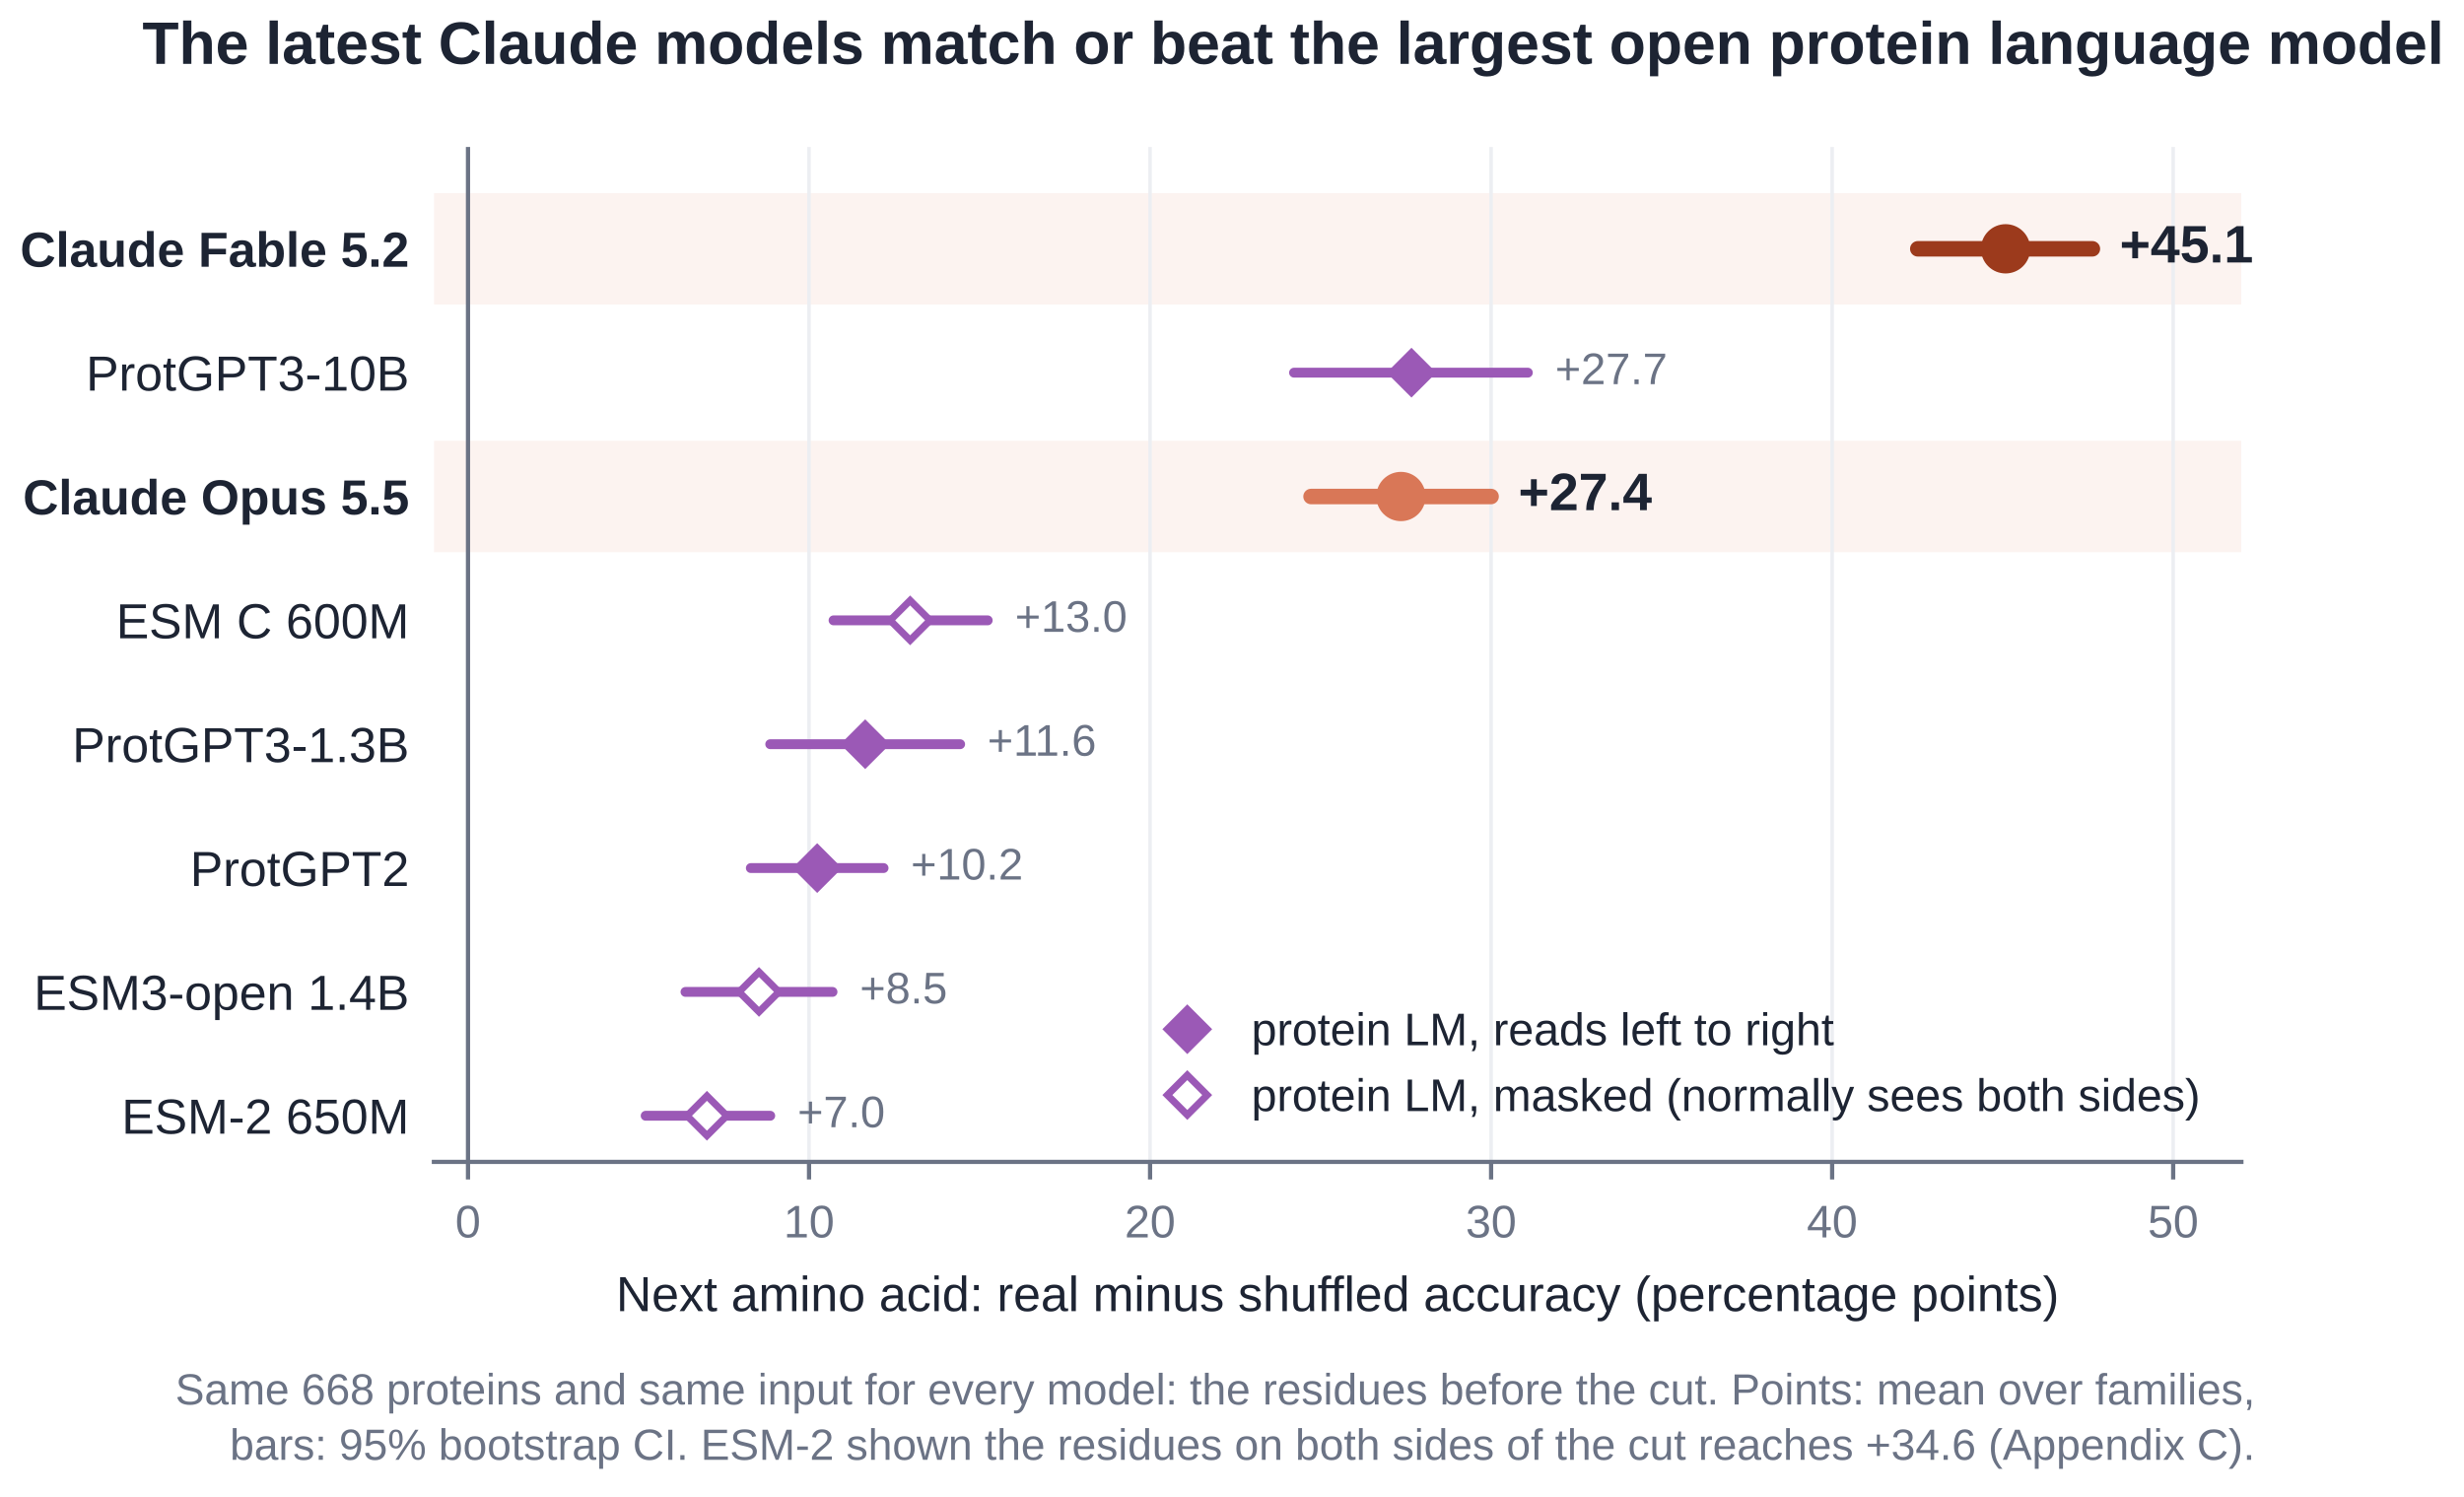
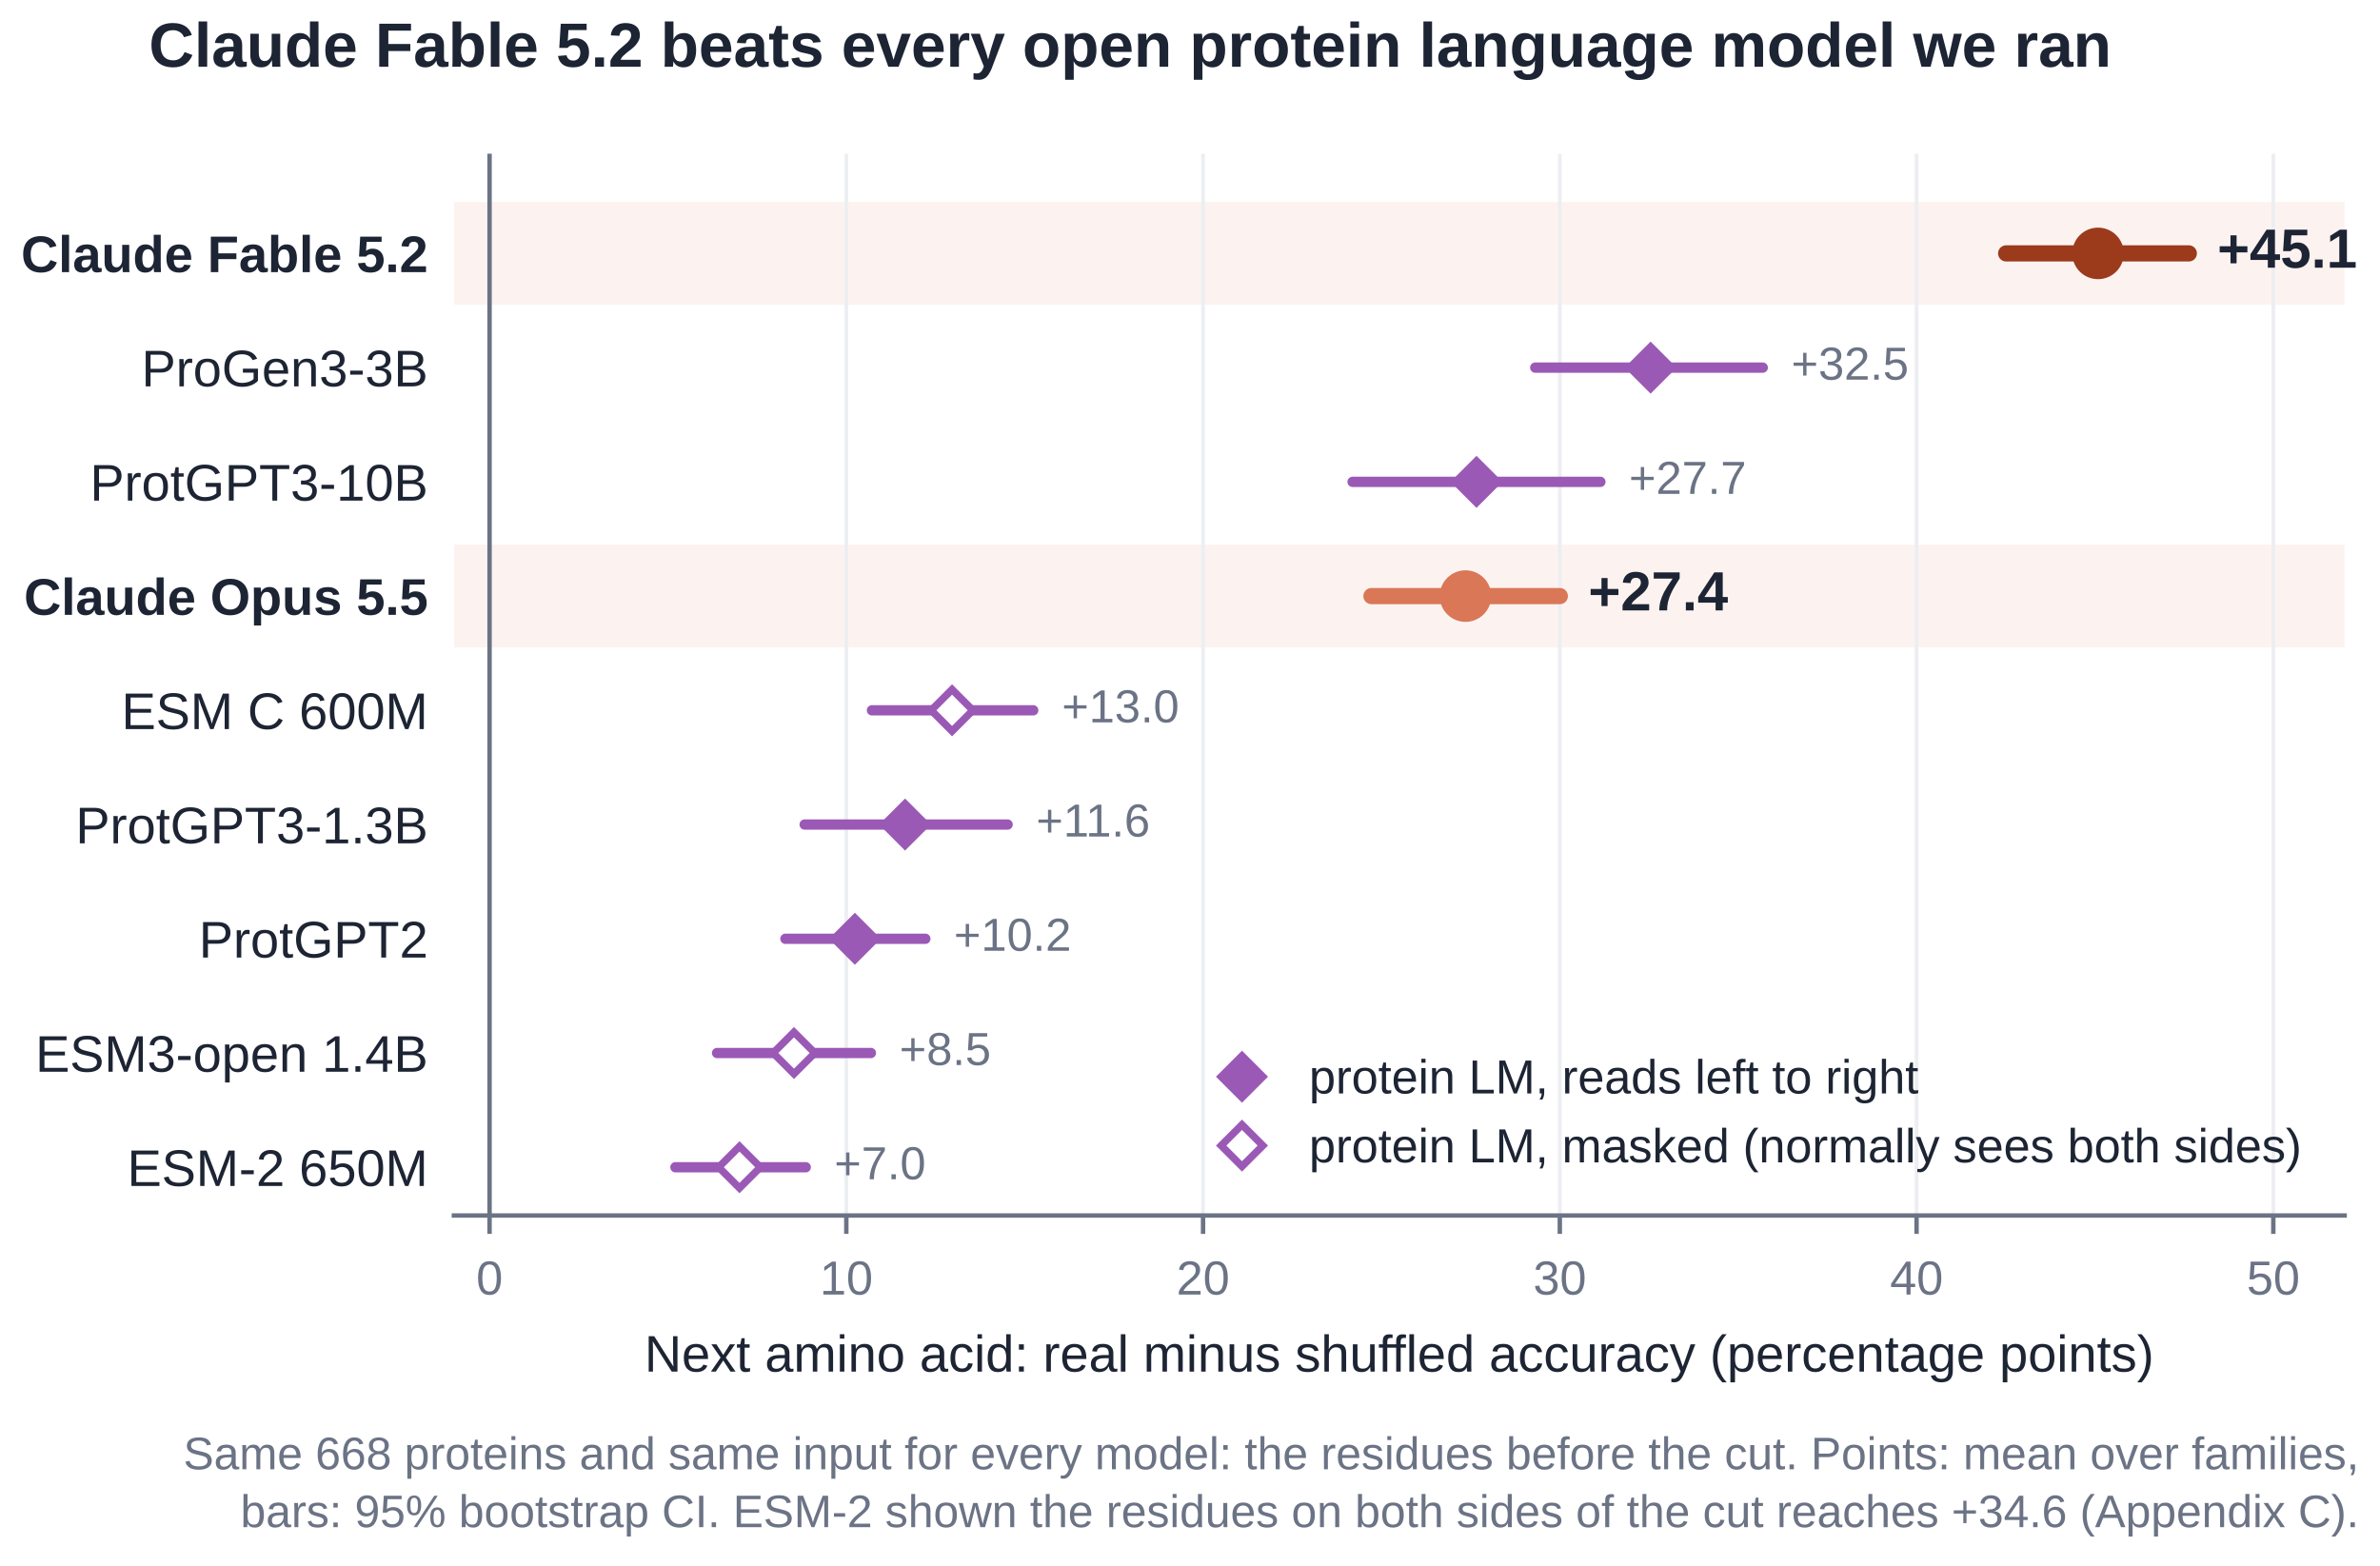
- <svg xmlns="http://www.w3.org/2000/svg" xmlns:xlink="http://www.w3.org/1999/xlink" id="fig6_protein_lm" width="100%" viewBox="0 0 349.911 212.524" version="1.1">
+ <svg xmlns="http://www.w3.org/2000/svg" xmlns:xlink="http://www.w3.org/1999/xlink" id="fig6_protein_lm" width="100%" viewBox="0 0 323.094 212.524" version="1.1">
  <defs>
    <style type="text/css">#fig6_protein_lm *{stroke-linejoin: round; stroke-linecap: butt}</style>
  </defs>
  <g id="fig6_protein_lm-figure_1">
    <g id="fig6_protein_lm-patch_1">
-       <path d="M 0 212.524  L 349.911 212.524  L 349.911 0  L 0 0  L 0 212.524  z " style="fill: none" />
+       <path d="M 0 212.524  L 323.094 212.524  L 323.094 0  L 0 0  L 0 212.524  z " style="fill: none" />
    </g>
    <g id="fig6_protein_lm-axes_1">
      <g id="fig6_protein_lm-patch_2">
        <path d="M 61.617 165.013  L 318.297 165.013  L 318.297 20.869  L 61.617 20.869  z " style="fill: var(--fig-bg, #ffffff)" />
      </g>
      <g id="fig6_protein_lm-patch_3">
-         <path d="M 61.617 43.252  L 318.297 43.252  L 318.297 27.421  L 61.617 27.421  z " clip-path="url(#fig6_protein_lm-p56e056d2b7)" style="fill: #d97757; opacity: 0.09" />
+         <path d="M 61.617 41.378  L 318.297 41.378  L 318.297 27.421  L 61.617 27.421  z " clip-path="url(#fig6_protein_lm-p56e056d2b7)" style="fill: #d97757; opacity: 0.09" />
      </g>
      <g id="fig6_protein_lm-patch_4">
-         <path d="M 61.617 78.43  L 318.297 78.43  L 318.297 62.6  L 61.617 62.6  z " clip-path="url(#fig6_protein_lm-p56e056d2b7)" style="fill: #d97757; opacity: 0.09" />
+         <path d="M 61.617 87.901  L 318.297 87.901  L 318.297 73.944  L 61.617 73.944  z " clip-path="url(#fig6_protein_lm-p56e056d2b7)" style="fill: #d97757; opacity: 0.09" />
      </g>
      <g id="fig6_protein_lm-matplotlib.axis_1">
        <g id="fig6_protein_lm-xtick_1">
          <g id="fig6_protein_lm-line2d_1">
            <path d="M 66.46 165.013  L 66.46 20.869  " clip-path="url(#fig6_protein_lm-p56e056d2b7)" style="fill: none; stroke: var(--fig-grid, #eceef2); stroke-width: 0.5; stroke-linecap: square" />
          </g>
          <g id="fig6_protein_lm-line2d_2">
            <defs>
              <path id="fig6_protein_lm-mad3f0d9c22" d="M 0 0  L 0 2.5  " style="stroke: var(--fig-muted, #6b7385); stroke-width: 0.6" />
            </defs>
            <g>
              <use xlink:href="#fig6_protein_lm-mad3f0d9c22" x="66.46" y="165.013" style="fill: var(--fig-muted, #6b7385); stroke: var(--fig-muted, #6b7385); stroke-width: 0.6" />
            </g>
          </g>
          <g id="fig6_protein_lm-text_1">
            <text style="font-size: 6.5px; font-family: Arial, 'Liberation Sans', Helvetica, sans-serif; text-anchor: middle; fill: var(--fig-muted, #6b7385)" x="66.46" y="175.745" transform="rotate(-0 66.45958 175.7453)">0</text>
          </g>
        </g>
        <g id="fig6_protein_lm-xtick_2">
          <g id="fig6_protein_lm-line2d_3">
            <path d="M 114.89 165.013  L 114.89 20.869  " clip-path="url(#fig6_protein_lm-p56e056d2b7)" style="fill: none; stroke: var(--fig-grid, #eceef2); stroke-width: 0.5; stroke-linecap: square" />
          </g>
          <g id="fig6_protein_lm-line2d_4">
            <g>
              <use xlink:href="#fig6_protein_lm-mad3f0d9c22" x="114.89" y="165.013" style="fill: var(--fig-muted, #6b7385); stroke: var(--fig-muted, #6b7385); stroke-width: 0.6" />
            </g>
          </g>
          <g id="fig6_protein_lm-text_2">
            <text style="font-size: 6.5px; font-family: Arial, 'Liberation Sans', Helvetica, sans-serif; text-anchor: middle; fill: var(--fig-muted, #6b7385)" x="114.89" y="175.745" transform="rotate(-0 114.8898 175.7453)">10</text>
          </g>
        </g>
        <g id="fig6_protein_lm-xtick_3">
          <g id="fig6_protein_lm-line2d_5">
            <path d="M 163.32 165.013  L 163.32 20.869  " clip-path="url(#fig6_protein_lm-p56e056d2b7)" style="fill: none; stroke: var(--fig-grid, #eceef2); stroke-width: 0.5; stroke-linecap: square" />
          </g>
          <g id="fig6_protein_lm-line2d_6">
            <g>
              <use xlink:href="#fig6_protein_lm-mad3f0d9c22" x="163.32" y="165.013" style="fill: var(--fig-muted, #6b7385); stroke: var(--fig-muted, #6b7385); stroke-width: 0.6" />
            </g>
          </g>
          <g id="fig6_protein_lm-text_3">
            <text style="font-size: 6.5px; font-family: Arial, 'Liberation Sans', Helvetica, sans-serif; text-anchor: middle; fill: var(--fig-muted, #6b7385)" x="163.32" y="175.745" transform="rotate(-0 163.32 175.7453)">20</text>
          </g>
        </g>
        <g id="fig6_protein_lm-xtick_4">
          <g id="fig6_protein_lm-line2d_7">
            <path d="M 211.75 165.013  L 211.75 20.869  " clip-path="url(#fig6_protein_lm-p56e056d2b7)" style="fill: none; stroke: var(--fig-grid, #eceef2); stroke-width: 0.5; stroke-linecap: square" />
          </g>
          <g id="fig6_protein_lm-line2d_8">
            <g>
              <use xlink:href="#fig6_protein_lm-mad3f0d9c22" x="211.75" y="165.013" style="fill: var(--fig-muted, #6b7385); stroke: var(--fig-muted, #6b7385); stroke-width: 0.6" />
            </g>
          </g>
          <g id="fig6_protein_lm-text_4">
            <text style="font-size: 6.5px; font-family: Arial, 'Liberation Sans', Helvetica, sans-serif; text-anchor: middle; fill: var(--fig-muted, #6b7385)" x="211.75" y="175.745" transform="rotate(-0 211.7501 175.7453)">30</text>
          </g>
        </g>
        <g id="fig6_protein_lm-xtick_5">
          <g id="fig6_protein_lm-line2d_9">
            <path d="M 260.18 165.013  L 260.18 20.869  " clip-path="url(#fig6_protein_lm-p56e056d2b7)" style="fill: none; stroke: var(--fig-grid, #eceef2); stroke-width: 0.5; stroke-linecap: square" />
          </g>
          <g id="fig6_protein_lm-line2d_10">
            <g>
              <use xlink:href="#fig6_protein_lm-mad3f0d9c22" x="260.18" y="165.013" style="fill: var(--fig-muted, #6b7385); stroke: var(--fig-muted, #6b7385); stroke-width: 0.6" />
            </g>
          </g>
          <g id="fig6_protein_lm-text_5">
            <text style="font-size: 6.5px; font-family: Arial, 'Liberation Sans', Helvetica, sans-serif; text-anchor: middle; fill: var(--fig-muted, #6b7385)" x="260.18" y="175.745" transform="rotate(-0 260.1803 175.7453)">40</text>
          </g>
        </g>
        <g id="fig6_protein_lm-xtick_6">
          <g id="fig6_protein_lm-line2d_11">
            <path d="M 308.611 165.013  L 308.611 20.869  " clip-path="url(#fig6_protein_lm-p56e056d2b7)" style="fill: none; stroke: var(--fig-grid, #eceef2); stroke-width: 0.5; stroke-linecap: square" />
          </g>
          <g id="fig6_protein_lm-line2d_12">
            <g>
              <use xlink:href="#fig6_protein_lm-mad3f0d9c22" x="308.611" y="165.013" style="fill: var(--fig-muted, #6b7385); stroke: var(--fig-muted, #6b7385); stroke-width: 0.6" />
            </g>
          </g>
          <g id="fig6_protein_lm-text_6">
            <text style="font-size: 6.5px; font-family: Arial, 'Liberation Sans', Helvetica, sans-serif; text-anchor: middle; fill: var(--fig-muted, #6b7385)" x="308.611" y="175.745" transform="rotate(-0 308.6105 175.7453)">50</text>
          </g>
        </g>
        <g id="fig6_protein_lm-text_7">
          <text style="font-size: 7px; font-family: Arial, 'Liberation Sans', Helvetica, sans-serif; text-anchor: middle; fill: var(--fig-ink, #1d2433)" x="189.957" y="186.209" transform="rotate(-0 189.9566 186.2095)">Next amino acid: real minus shuffled accuracy (percentage points)</text>
        </g>
      </g>
      <g id="fig6_protein_lm-matplotlib.axis_2">
        <g id="fig6_protein_lm-ytick_1">
          <g id="fig6_protein_lm-line2d_13" />
          <g id="fig6_protein_lm-text_8">
-             <text style="font-weight: 700; font-size: 7px; font-family: Arial, 'Liberation Sans', Helvetica, sans-serif; text-anchor: end; fill: var(--fig-ink, #1d2433)" x="58.117" y="37.884" transform="rotate(-0 58.11656 37.88443)">Claude Fable 5.2</text>
+             <text style="font-weight: 700; font-size: 7px; font-family: Arial, 'Liberation Sans', Helvetica, sans-serif; text-anchor: end; fill: var(--fig-ink, #1d2433)" x="58.117" y="36.948" transform="rotate(-0 58.11656 36.94773)">Claude Fable 5.2</text>
          </g>
        </g>
        <g id="fig6_protein_lm-ytick_2">
          <g id="fig6_protein_lm-line2d_14" />
          <g id="fig6_protein_lm-text_9">
-             <text style="font-size: 7px; font-family: Arial, 'Liberation Sans', Helvetica, sans-serif; text-anchor: end; fill: var(--fig-ink, #1d2433)" x="58.117" y="55.474" transform="rotate(-0 58.11656 55.47369)">ProtGPT3-10B</text>
+             <text style="font-size: 7px; font-family: Arial, 'Liberation Sans', Helvetica, sans-serif; text-anchor: end; fill: var(--fig-ink, #1d2433)" x="58.117" y="52.455" transform="rotate(-0 58.11656 52.45542)">ProGen3-3B</text>
          </g>
        </g>
        <g id="fig6_protein_lm-ytick_3">
          <g id="fig6_protein_lm-line2d_15" />
          <g id="fig6_protein_lm-text_10">
-             <text style="font-weight: 700; font-size: 7px; font-family: Arial, 'Liberation Sans', Helvetica, sans-serif; text-anchor: end; fill: var(--fig-ink, #1d2433)" x="58.117" y="73.063" transform="rotate(-0 58.11656 73.06296)">Claude Opus 5.5</text>
+             <text style="font-size: 7px; font-family: Arial, 'Liberation Sans', Helvetica, sans-serif; text-anchor: end; fill: var(--fig-ink, #1d2433)" x="58.117" y="67.963" transform="rotate(-0 58.11656 67.96311)">ProtGPT3-10B</text>
          </g>
        </g>
        <g id="fig6_protein_lm-ytick_4">
          <g id="fig6_protein_lm-line2d_16" />
          <g id="fig6_protein_lm-text_11">
-             <text style="font-size: 7px; font-family: Arial, 'Liberation Sans', Helvetica, sans-serif; text-anchor: end; fill: var(--fig-ink, #1d2433)" x="58.117" y="90.652" transform="rotate(-0 58.11656 90.65222)">ESM C 600M</text>
+             <text style="font-weight: 700; font-size: 7px; font-family: Arial, 'Liberation Sans', Helvetica, sans-serif; text-anchor: end; fill: var(--fig-ink, #1d2433)" x="58.117" y="83.471" transform="rotate(-0 58.11656 83.4708)">Claude Opus 5.5</text>
          </g>
        </g>
        <g id="fig6_protein_lm-ytick_5">
          <g id="fig6_protein_lm-line2d_17" />
          <g id="fig6_protein_lm-text_12">
-             <text style="font-size: 7px; font-family: Arial, 'Liberation Sans', Helvetica, sans-serif; text-anchor: end; fill: var(--fig-ink, #1d2433)" x="58.117" y="108.241" transform="rotate(-0 58.11656 108.2415)">ProtGPT3-1.3B</text>
+             <text style="font-size: 7px; font-family: Arial, 'Liberation Sans', Helvetica, sans-serif; text-anchor: end; fill: var(--fig-ink, #1d2433)" x="58.117" y="98.978" transform="rotate(-0 58.11656 98.9785)">ESM C 600M</text>
          </g>
        </g>
        <g id="fig6_protein_lm-ytick_6">
          <g id="fig6_protein_lm-line2d_18" />
          <g id="fig6_protein_lm-text_13">
-             <text style="font-size: 7px; font-family: Arial, 'Liberation Sans', Helvetica, sans-serif; text-anchor: end; fill: var(--fig-ink, #1d2433)" x="58.117" y="125.831" transform="rotate(-0 58.11656 125.8307)">ProtGPT2</text>
+             <text style="font-size: 7px; font-family: Arial, 'Liberation Sans', Helvetica, sans-serif; text-anchor: end; fill: var(--fig-ink, #1d2433)" x="58.117" y="114.486" transform="rotate(-0 58.11656 114.4862)">ProtGPT3-1.3B</text>
          </g>
        </g>
        <g id="fig6_protein_lm-ytick_7">
          <g id="fig6_protein_lm-line2d_19" />
          <g id="fig6_protein_lm-text_14">
-             <text style="font-size: 7px; font-family: Arial, 'Liberation Sans', Helvetica, sans-serif; text-anchor: end; fill: var(--fig-ink, #1d2433)" x="58.117" y="143.42" transform="rotate(-0 58.11656 143.42)">ESM3-open 1.4B</text>
+             <text style="font-size: 7px; font-family: Arial, 'Liberation Sans', Helvetica, sans-serif; text-anchor: end; fill: var(--fig-ink, #1d2433)" x="58.117" y="129.994" transform="rotate(-0 58.11656 129.9939)">ProtGPT2</text>
          </g>
        </g>
        <g id="fig6_protein_lm-ytick_8">
          <g id="fig6_protein_lm-line2d_20" />
          <g id="fig6_protein_lm-text_15">
+             <text style="font-size: 7px; font-family: Arial, 'Liberation Sans', Helvetica, sans-serif; text-anchor: end; fill: var(--fig-ink, #1d2433)" x="58.117" y="145.502" transform="rotate(-0 58.11656 145.5016)">ESM3-open 1.4B</text>
+           </g>
+         </g>
+         <g id="fig6_protein_lm-ytick_9">
+           <g id="fig6_protein_lm-line2d_21" />
+           <g id="fig6_protein_lm-text_16">
            <text style="font-size: 7px; font-family: Arial, 'Liberation Sans', Helvetica, sans-serif; text-anchor: end; fill: var(--fig-ink, #1d2433)" x="58.117" y="161.009" transform="rotate(-0 58.11656 161.0093)">ESM-2 650M</text>
          </g>
        </g>
      </g>
-       <g id="fig6_protein_lm-line2d_21">
+       <g id="fig6_protein_lm-line2d_22">
        <path d="M 66.46 165.013  L 66.46 20.869  " clip-path="url(#fig6_protein_lm-p56e056d2b7)" style="fill: none; stroke: var(--fig-muted, #6b7385); stroke-width: 0.6; stroke-linecap: square" />
      </g>
-       <g id="fig6_protein_lm-line2d_22">
-         <path d="M 272.344 35.336  L 297.139 35.336  " clip-path="url(#fig6_protein_lm-p56e056d2b7)" style="fill: none; stroke: var(--fig-c-f52, #9c3a1c); stroke-width: 2.2; stroke-linecap: round" />
-       </g>
      <g id="fig6_protein_lm-line2d_23">
-         <path d="M 183.765 52.926  L 216.97 52.926  " clip-path="url(#fig6_protein_lm-p56e056d2b7)" style="fill: none; stroke: #9b59b6; stroke-width: 1.4; stroke-linecap: round" />
+         <path d="M 272.344 34.4  L 297.139 34.4  " clip-path="url(#fig6_protein_lm-p56e056d2b7)" style="fill: none; stroke: var(--fig-c-f52, #9c3a1c); stroke-width: 2.2; stroke-linecap: round" />
      </g>
      <g id="fig6_protein_lm-line2d_24">
-         <path d="M 186.18 70.515  L 211.751 70.515  " clip-path="url(#fig6_protein_lm-p56e056d2b7)" style="fill: none; stroke: #d97757; stroke-width: 2.2; stroke-linecap: round" />
+         <path d="M 208.415 49.907  L 239.3 49.907  " clip-path="url(#fig6_protein_lm-p56e056d2b7)" style="fill: none; stroke: #9b59b6; stroke-width: 1.4; stroke-linecap: round" />
      </g>
      <g id="fig6_protein_lm-line2d_25">
-         <path d="M 118.37 88.104  L 140.265 88.104  " clip-path="url(#fig6_protein_lm-p56e056d2b7)" style="fill: none; stroke: #9b59b6; stroke-width: 1.4; stroke-linecap: round" />
+         <path d="M 183.62 65.415  L 217.26 65.415  " clip-path="url(#fig6_protein_lm-p56e056d2b7)" style="fill: none; stroke: #9b59b6; stroke-width: 1.4; stroke-linecap: round" />
      </g>
      <g id="fig6_protein_lm-line2d_26">
-         <path d="M 109.38 105.693  L 136.35 105.693  " clip-path="url(#fig6_protein_lm-p56e056d2b7)" style="fill: none; stroke: #9b59b6; stroke-width: 1.4; stroke-linecap: round" />
+         <path d="M 186.18 80.923  L 211.751 80.923  " clip-path="url(#fig6_protein_lm-p56e056d2b7)" style="fill: none; stroke: #d97757; stroke-width: 2.2; stroke-linecap: round" />
      </g>
      <g id="fig6_protein_lm-line2d_27">
-         <path d="M 106.625 123.283  L 125.475 123.283  " clip-path="url(#fig6_protein_lm-p56e056d2b7)" style="fill: none; stroke: #9b59b6; stroke-width: 1.4; stroke-linecap: round" />
+         <path d="M 118.37 96.43  L 140.265 96.43  " clip-path="url(#fig6_protein_lm-p56e056d2b7)" style="fill: none; stroke: #9b59b6; stroke-width: 1.4; stroke-linecap: round" />
      </g>
      <g id="fig6_protein_lm-line2d_28">
-         <path d="M 97.344 140.872  L 118.225 140.872  " clip-path="url(#fig6_protein_lm-p56e056d2b7)" style="fill: none; stroke: #9b59b6; stroke-width: 1.4; stroke-linecap: round" />
+         <path d="M 109.235 111.938  L 136.785 111.938  " clip-path="url(#fig6_protein_lm-p56e056d2b7)" style="fill: none; stroke: #9b59b6; stroke-width: 1.4; stroke-linecap: round" />
      </g>
      <g id="fig6_protein_lm-line2d_29">
+         <path d="M 106.625 127.446  L 125.62 127.446  " clip-path="url(#fig6_protein_lm-p56e056d2b7)" style="fill: none; stroke: #9b59b6; stroke-width: 1.4; stroke-linecap: round" />
+       </g>
+       <g id="fig6_protein_lm-line2d_30">
+         <path d="M 97.344 142.953  L 118.225 142.953  " clip-path="url(#fig6_protein_lm-p56e056d2b7)" style="fill: none; stroke: #9b59b6; stroke-width: 1.4; stroke-linecap: round" />
+       </g>
+       <g id="fig6_protein_lm-line2d_31">
        <path d="M 91.69 158.461  L 109.38 158.461  " clip-path="url(#fig6_protein_lm-p56e056d2b7)" style="fill: none; stroke: #9b59b6; stroke-width: 1.4; stroke-linecap: round" />
      </g>
      <g id="fig6_protein_lm-patch_5">
        <path d="M 61.617 165.013  L 318.297 165.013  " style="fill: none; stroke: var(--fig-muted, #6b7385); stroke-width: 0.6; stroke-linejoin: miter; stroke-linecap: square" />
      </g>
-       <g id="fig6_protein_lm-line2d_30">
+       <g id="fig6_protein_lm-line2d_32">
        <defs>
          <path id="fig6_protein_lm-ma754f935af" d="M 0 3  C 0.796 3 1.559 2.684 2.121 2.121  C 2.684 1.559 3 0.796 3 0  C 3 -0.796 2.684 -1.559 2.121 -2.121  C 1.559 -2.684 0.796 -3 0 -3  C -0.796 -3 -1.559 -2.684 -2.121 -2.121  C -2.684 -1.559 -3 -0.796 -3 0  C -3 0.796 -2.684 1.559 -2.121 2.121  C -1.559 2.684 -0.796 3 0 3  z " style="stroke: var(--fig-c-f52, #9c3a1c)" />
        </defs>
        <g clip-path="url(#fig6_protein_lm-p56e056d2b7)">
-           <use xlink:href="#fig6_protein_lm-ma754f935af" x="284.814" y="35.336" style="fill: var(--fig-c-f52, #9c3a1c); stroke: var(--fig-c-f52, #9c3a1c)" />
-         </g>
-       </g>
-       <g id="fig6_protein_lm-text_16">
-         <text style="font-weight: 700; font-size: 7.5px; font-family: Arial, 'Liberation Sans', Helvetica, sans-serif; text-anchor: start; fill: var(--fig-ink, #1d2433)" x="301.014" y="37.277" transform="rotate(-0 301.0138 37.27726)">+45.1</text>
-       </g>
-       <g id="fig6_protein_lm-line2d_31">
+           <use xlink:href="#fig6_protein_lm-ma754f935af" x="284.814" y="34.4" style="fill: var(--fig-c-f52, #9c3a1c); stroke: var(--fig-c-f52, #9c3a1c)" />
+         </g>
+       </g>
+       <g id="fig6_protein_lm-text_17">
+         <text style="font-weight: 700; font-size: 7.5px; font-family: Arial, 'Liberation Sans', Helvetica, sans-serif; text-anchor: start; fill: var(--fig-ink, #1d2433)" x="301.014" y="36.341" transform="rotate(-0 301.0138 36.34055)">+45.1</text>
+       </g>
+       <g id="fig6_protein_lm-line2d_33">
        <defs>
          <path id="fig6_protein_lm-m0105c05adf" d="M -0 2.828  L 2.828 0  L 0 -2.828  L -2.828 -0  z " style="stroke: #9b59b6; stroke-linejoin: miter" />
        </defs>
        <g clip-path="url(#fig6_protein_lm-p56e056d2b7)">
-           <use xlink:href="#fig6_protein_lm-m0105c05adf" x="200.44" y="52.926" style="fill: #9b59b6; stroke: #9b59b6; stroke-linejoin: miter" />
-         </g>
-       </g>
-       <g id="fig6_protein_lm-text_17">
-         <text style="font-size: 6.3px; font-family: Arial, 'Liberation Sans', Helvetica, sans-serif; text-anchor: start; fill: var(--fig-muted, #6b7385)" x="220.844" y="54.556" transform="rotate(-0 220.8444 54.55597)">+27.7</text>
-       </g>
-       <g id="fig6_protein_lm-line2d_32">
+           <use xlink:href="#fig6_protein_lm-m0105c05adf" x="224.075" y="49.907" style="fill: #9b59b6; stroke: #9b59b6; stroke-linejoin: miter" />
+         </g>
+       </g>
+       <g id="fig6_protein_lm-text_18">
+         <text style="font-size: 6.3px; font-family: Arial, 'Liberation Sans', Helvetica, sans-serif; text-anchor: start; fill: var(--fig-muted, #6b7385)" x="243.175" y="51.538" transform="rotate(-0 243.1746 51.53769)">+32.5</text>
+       </g>
+       <g id="fig6_protein_lm-line2d_34">
+         <g clip-path="url(#fig6_protein_lm-p56e056d2b7)">
+           <use xlink:href="#fig6_protein_lm-m0105c05adf" x="200.44" y="65.415" style="fill: #9b59b6; stroke: #9b59b6; stroke-linejoin: miter" />
+         </g>
+       </g>
+       <g id="fig6_protein_lm-text_19">
+         <text style="font-size: 6.3px; font-family: Arial, 'Liberation Sans', Helvetica, sans-serif; text-anchor: start; fill: var(--fig-muted, #6b7385)" x="221.134" y="67.045" transform="rotate(-0 221.1345 67.04539)">+27.7</text>
+       </g>
+       <g id="fig6_protein_lm-line2d_35">
        <defs>
          <path id="fig6_protein_lm-meb9ba439ab" d="M 0 3  C 0.796 3 1.559 2.684 2.121 2.121  C 2.684 1.559 3 0.796 3 0  C 3 -0.796 2.684 -1.559 2.121 -2.121  C 1.559 -2.684 0.796 -3 0 -3  C -0.796 -3 -1.559 -2.684 -2.121 -2.121  C -2.684 -1.559 -3 -0.796 -3 0  C -3 0.796 -2.684 1.559 -2.121 2.121  C -1.559 2.684 -0.796 3 0 3  z " style="stroke: #d97757" />
        </defs>
        <g clip-path="url(#fig6_protein_lm-p56e056d2b7)">
-           <use xlink:href="#fig6_protein_lm-meb9ba439ab" x="198.945" y="70.515" style="fill: #d97757; stroke: #d97757" />
-         </g>
-       </g>
-       <g id="fig6_protein_lm-text_18">
-         <text style="font-weight: 700; font-size: 7.5px; font-family: Arial, 'Liberation Sans', Helvetica, sans-serif; text-anchor: start; fill: var(--fig-ink, #1d2433)" x="215.625" y="72.456" transform="rotate(-0 215.6255 72.45578)">+27.4</text>
-       </g>
-       <g id="fig6_protein_lm-line2d_33">
+           <use xlink:href="#fig6_protein_lm-meb9ba439ab" x="198.945" y="80.923" style="fill: #d97757; stroke: #d97757" />
+         </g>
+       </g>
+       <g id="fig6_protein_lm-text_20">
+         <text style="font-weight: 700; font-size: 7.5px; font-family: Arial, 'Liberation Sans', Helvetica, sans-serif; text-anchor: start; fill: var(--fig-ink, #1d2433)" x="215.625" y="82.864" transform="rotate(-0 215.6255 82.86363)">+27.4</text>
+       </g>
+       <g id="fig6_protein_lm-line2d_36">
        <defs>
          <path id="fig6_protein_lm-md8d2702f87" d="M -0 2.828  L 2.828 0  L 0 -2.828  L -2.828 -0  z " style="stroke: #9b59b6; stroke-linejoin: miter" />
        </defs>
        <g clip-path="url(#fig6_protein_lm-p56e056d2b7)">
-           <use xlink:href="#fig6_protein_lm-md8d2702f87" x="129.245" y="88.104" style="fill: var(--fig-bg, #ffffff); stroke: #9b59b6; stroke-linejoin: miter" />
-         </g>
-       </g>
-       <g id="fig6_protein_lm-text_19">
-         <text style="font-size: 6.3px; font-family: Arial, 'Liberation Sans', Helvetica, sans-serif; text-anchor: start; fill: var(--fig-muted, #6b7385)" x="144.139" y="89.734" transform="rotate(-0 144.1392 89.73449)">+13.0</text>
-       </g>
-       <g id="fig6_protein_lm-line2d_34">
-         <g clip-path="url(#fig6_protein_lm-p56e056d2b7)">
-           <use xlink:href="#fig6_protein_lm-m0105c05adf" x="122.865" y="105.693" style="fill: #9b59b6; stroke: #9b59b6; stroke-linejoin: miter" />
-         </g>
-       </g>
-       <g id="fig6_protein_lm-text_20">
-         <text style="font-size: 6.3px; font-family: Arial, 'Liberation Sans', Helvetica, sans-serif; text-anchor: start; fill: var(--fig-muted, #6b7385)" x="140.224" y="107.324" transform="rotate(-0 140.2241 107.3238)">+11.6</text>
-       </g>
-       <g id="fig6_protein_lm-line2d_35">
-         <g clip-path="url(#fig6_protein_lm-p56e056d2b7)">
-           <use xlink:href="#fig6_protein_lm-m0105c05adf" x="116.05" y="123.283" style="fill: #9b59b6; stroke: #9b59b6; stroke-linejoin: miter" />
+           <use xlink:href="#fig6_protein_lm-md8d2702f87" x="129.245" y="96.43" style="fill: var(--fig-bg, #ffffff); stroke: #9b59b6; stroke-linejoin: miter" />
        </g>
      </g>
      <g id="fig6_protein_lm-text_21">
-         <text style="font-size: 6.3px; font-family: Arial, 'Liberation Sans', Helvetica, sans-serif; text-anchor: start; fill: var(--fig-muted, #6b7385)" x="129.349" y="124.913" transform="rotate(-0 129.3491 124.913)">+10.2</text>
-       </g>
-       <g id="fig6_protein_lm-line2d_36">
-         <g clip-path="url(#fig6_protein_lm-p56e056d2b7)">
-           <use xlink:href="#fig6_protein_lm-md8d2702f87" x="107.785" y="140.872" style="fill: var(--fig-bg, #ffffff); stroke: #9b59b6; stroke-linejoin: miter" />
+         <text style="font-size: 6.3px; font-family: Arial, 'Liberation Sans', Helvetica, sans-serif; text-anchor: start; fill: var(--fig-muted, #6b7385)" x="144.139" y="98.061" transform="rotate(-0 144.1392 98.06077)">+13.0</text>
+       </g>
+       <g id="fig6_protein_lm-line2d_37">
+         <g clip-path="url(#fig6_protein_lm-p56e056d2b7)">
+           <use xlink:href="#fig6_protein_lm-m0105c05adf" x="122.865" y="111.938" style="fill: #9b59b6; stroke: #9b59b6; stroke-linejoin: miter" />
        </g>
      </g>
      <g id="fig6_protein_lm-text_22">
-         <text style="font-size: 6.3px; font-family: Arial, 'Liberation Sans', Helvetica, sans-serif; text-anchor: start; fill: var(--fig-muted, #6b7385)" x="122.099" y="142.502" transform="rotate(-0 122.0991 142.5023)">+8.5</text>
-       </g>
-       <g id="fig6_protein_lm-line2d_37">
+         <text style="font-size: 6.3px; font-family: Arial, 'Liberation Sans', Helvetica, sans-serif; text-anchor: start; fill: var(--fig-muted, #6b7385)" x="140.659" y="113.568" transform="rotate(-0 140.6595 113.5685)">+11.6</text>
+       </g>
+       <g id="fig6_protein_lm-line2d_38">
+         <g clip-path="url(#fig6_protein_lm-p56e056d2b7)">
+           <use xlink:href="#fig6_protein_lm-m0105c05adf" x="116.05" y="127.446" style="fill: #9b59b6; stroke: #9b59b6; stroke-linejoin: miter" />
+         </g>
+       </g>
+       <g id="fig6_protein_lm-text_23">
+         <text style="font-size: 6.3px; font-family: Arial, 'Liberation Sans', Helvetica, sans-serif; text-anchor: start; fill: var(--fig-muted, #6b7385)" x="129.494" y="129.076" transform="rotate(-0 129.4944 129.0762)">+10.2</text>
+       </g>
+       <g id="fig6_protein_lm-line2d_39">
+         <g clip-path="url(#fig6_protein_lm-p56e056d2b7)">
+           <use xlink:href="#fig6_protein_lm-md8d2702f87" x="107.785" y="142.953" style="fill: var(--fig-bg, #ffffff); stroke: #9b59b6; stroke-linejoin: miter" />
+         </g>
+       </g>
+       <g id="fig6_protein_lm-text_24">
+         <text style="font-size: 6.3px; font-family: Arial, 'Liberation Sans', Helvetica, sans-serif; text-anchor: start; fill: var(--fig-muted, #6b7385)" x="122.099" y="144.584" transform="rotate(-0 122.0991 144.5838)">+8.5</text>
+       </g>
+       <g id="fig6_protein_lm-line2d_40">
        <g clip-path="url(#fig6_protein_lm-p56e056d2b7)">
          <use xlink:href="#fig6_protein_lm-md8d2702f87" x="100.39" y="158.461" style="fill: var(--fig-bg, #ffffff); stroke: #9b59b6; stroke-linejoin: miter" />
        </g>
      </g>
-       <g id="fig6_protein_lm-text_23">
+       <g id="fig6_protein_lm-text_25">
        <text style="font-size: 6.3px; font-family: Arial, 'Liberation Sans', Helvetica, sans-serif; text-anchor: start; fill: var(--fig-muted, #6b7385)" x="113.254" y="160.092" transform="rotate(-0 113.2543 160.0915)">+7.0</text>
      </g>
      <g id="fig6_protein_lm-legend_1">
-         <g id="fig6_protein_lm-line2d_38">
+         <g id="fig6_protein_lm-line2d_41">
          <g>
            <use xlink:href="#fig6_protein_lm-m0105c05adf" x="168.605" y="146.17" style="fill: #9b59b6; stroke: #9b59b6; stroke-linejoin: miter" />
          </g>
        </g>
-         <g id="fig6_protein_lm-text_24">
+         <g id="fig6_protein_lm-text_26">
          <text style="font-size: 6.5px; font-family: Arial, 'Liberation Sans', Helvetica, sans-serif; text-anchor: start; fill: var(--fig-ink, #1d2433)" x="177.705" y="148.445" transform="rotate(-0 177.7046 148.4452)">protein LM, reads left to right</text>
        </g>
-         <g id="fig6_protein_lm-line2d_39">
+         <g id="fig6_protein_lm-line2d_42">
          <g>
            <use xlink:href="#fig6_protein_lm-md8d2702f87" x="168.605" y="155.52" style="fill: var(--fig-bg, #ffffff); stroke: #9b59b6; stroke-linejoin: miter" />
          </g>
        </g>
-         <g id="fig6_protein_lm-text_25">
+         <g id="fig6_protein_lm-text_27">
          <text style="font-size: 6.5px; font-family: Arial, 'Liberation Sans', Helvetica, sans-serif; text-anchor: start; fill: var(--fig-ink, #1d2433)" x="177.705" y="157.795" transform="rotate(-0 177.7046 157.7953)">protein LM, masked (normally sees both sides)</text>
        </g>
      </g>
    </g>
-     <g id="fig6_protein_lm-text_26">
-       <text style="font-weight: 700; font-size: 8.5px; font-family: Arial, 'Liberation Sans', Helvetica, sans-serif; text-anchor: start; fill: var(--fig-ink, #1d2433)" x="20.217" y="9.068" transform="rotate(-0 20.21656 9.068232)">The latest Claude models match or beat the largest open protein language model</text>
+     <g id="fig6_protein_lm-text_28">
+       <text style="font-weight: 700; font-size: 8.5px; font-family: Arial, 'Liberation Sans', Helvetica, sans-serif; text-anchor: start; fill: var(--fig-ink, #1d2433)" x="20.217" y="9.068" transform="rotate(-0 20.21656 9.068232)">Claude Fable 5.2 beats every open protein language model we ran</text>
    </g>
-     <g id="fig6_protein_lm-text_27">
+     <g id="fig6_protein_lm-text_29">
      <text style="font-size: 6.2px; font-family: Arial, 'Liberation Sans', Helvetica, sans-serif; fill: var(--fig-muted, #6b7385)" transform="translate(24.89035 199.465)">Same 668 proteins and same input for every model: the residues before the cut. Points: mean over families,</text>
      <text style="font-size: 6.2px; font-family: Arial, 'Liberation Sans', Helvetica, sans-serif; fill: var(--fig-muted, #6b7385)" transform="translate(32.63453 207.3201)">bars: 95% bootstrap CI. ESM-2 shown the residues on both sides of the cut reaches +34.6 (Appendix C).</text>
    </g>
  </g>
  <defs>
    <clipPath id="fig6_protein_lm-p56e056d2b7">
      <rect x="61.617" y="20.869" width="256.68" height="144.144" />
    </clipPath>
  </defs>
</svg>
